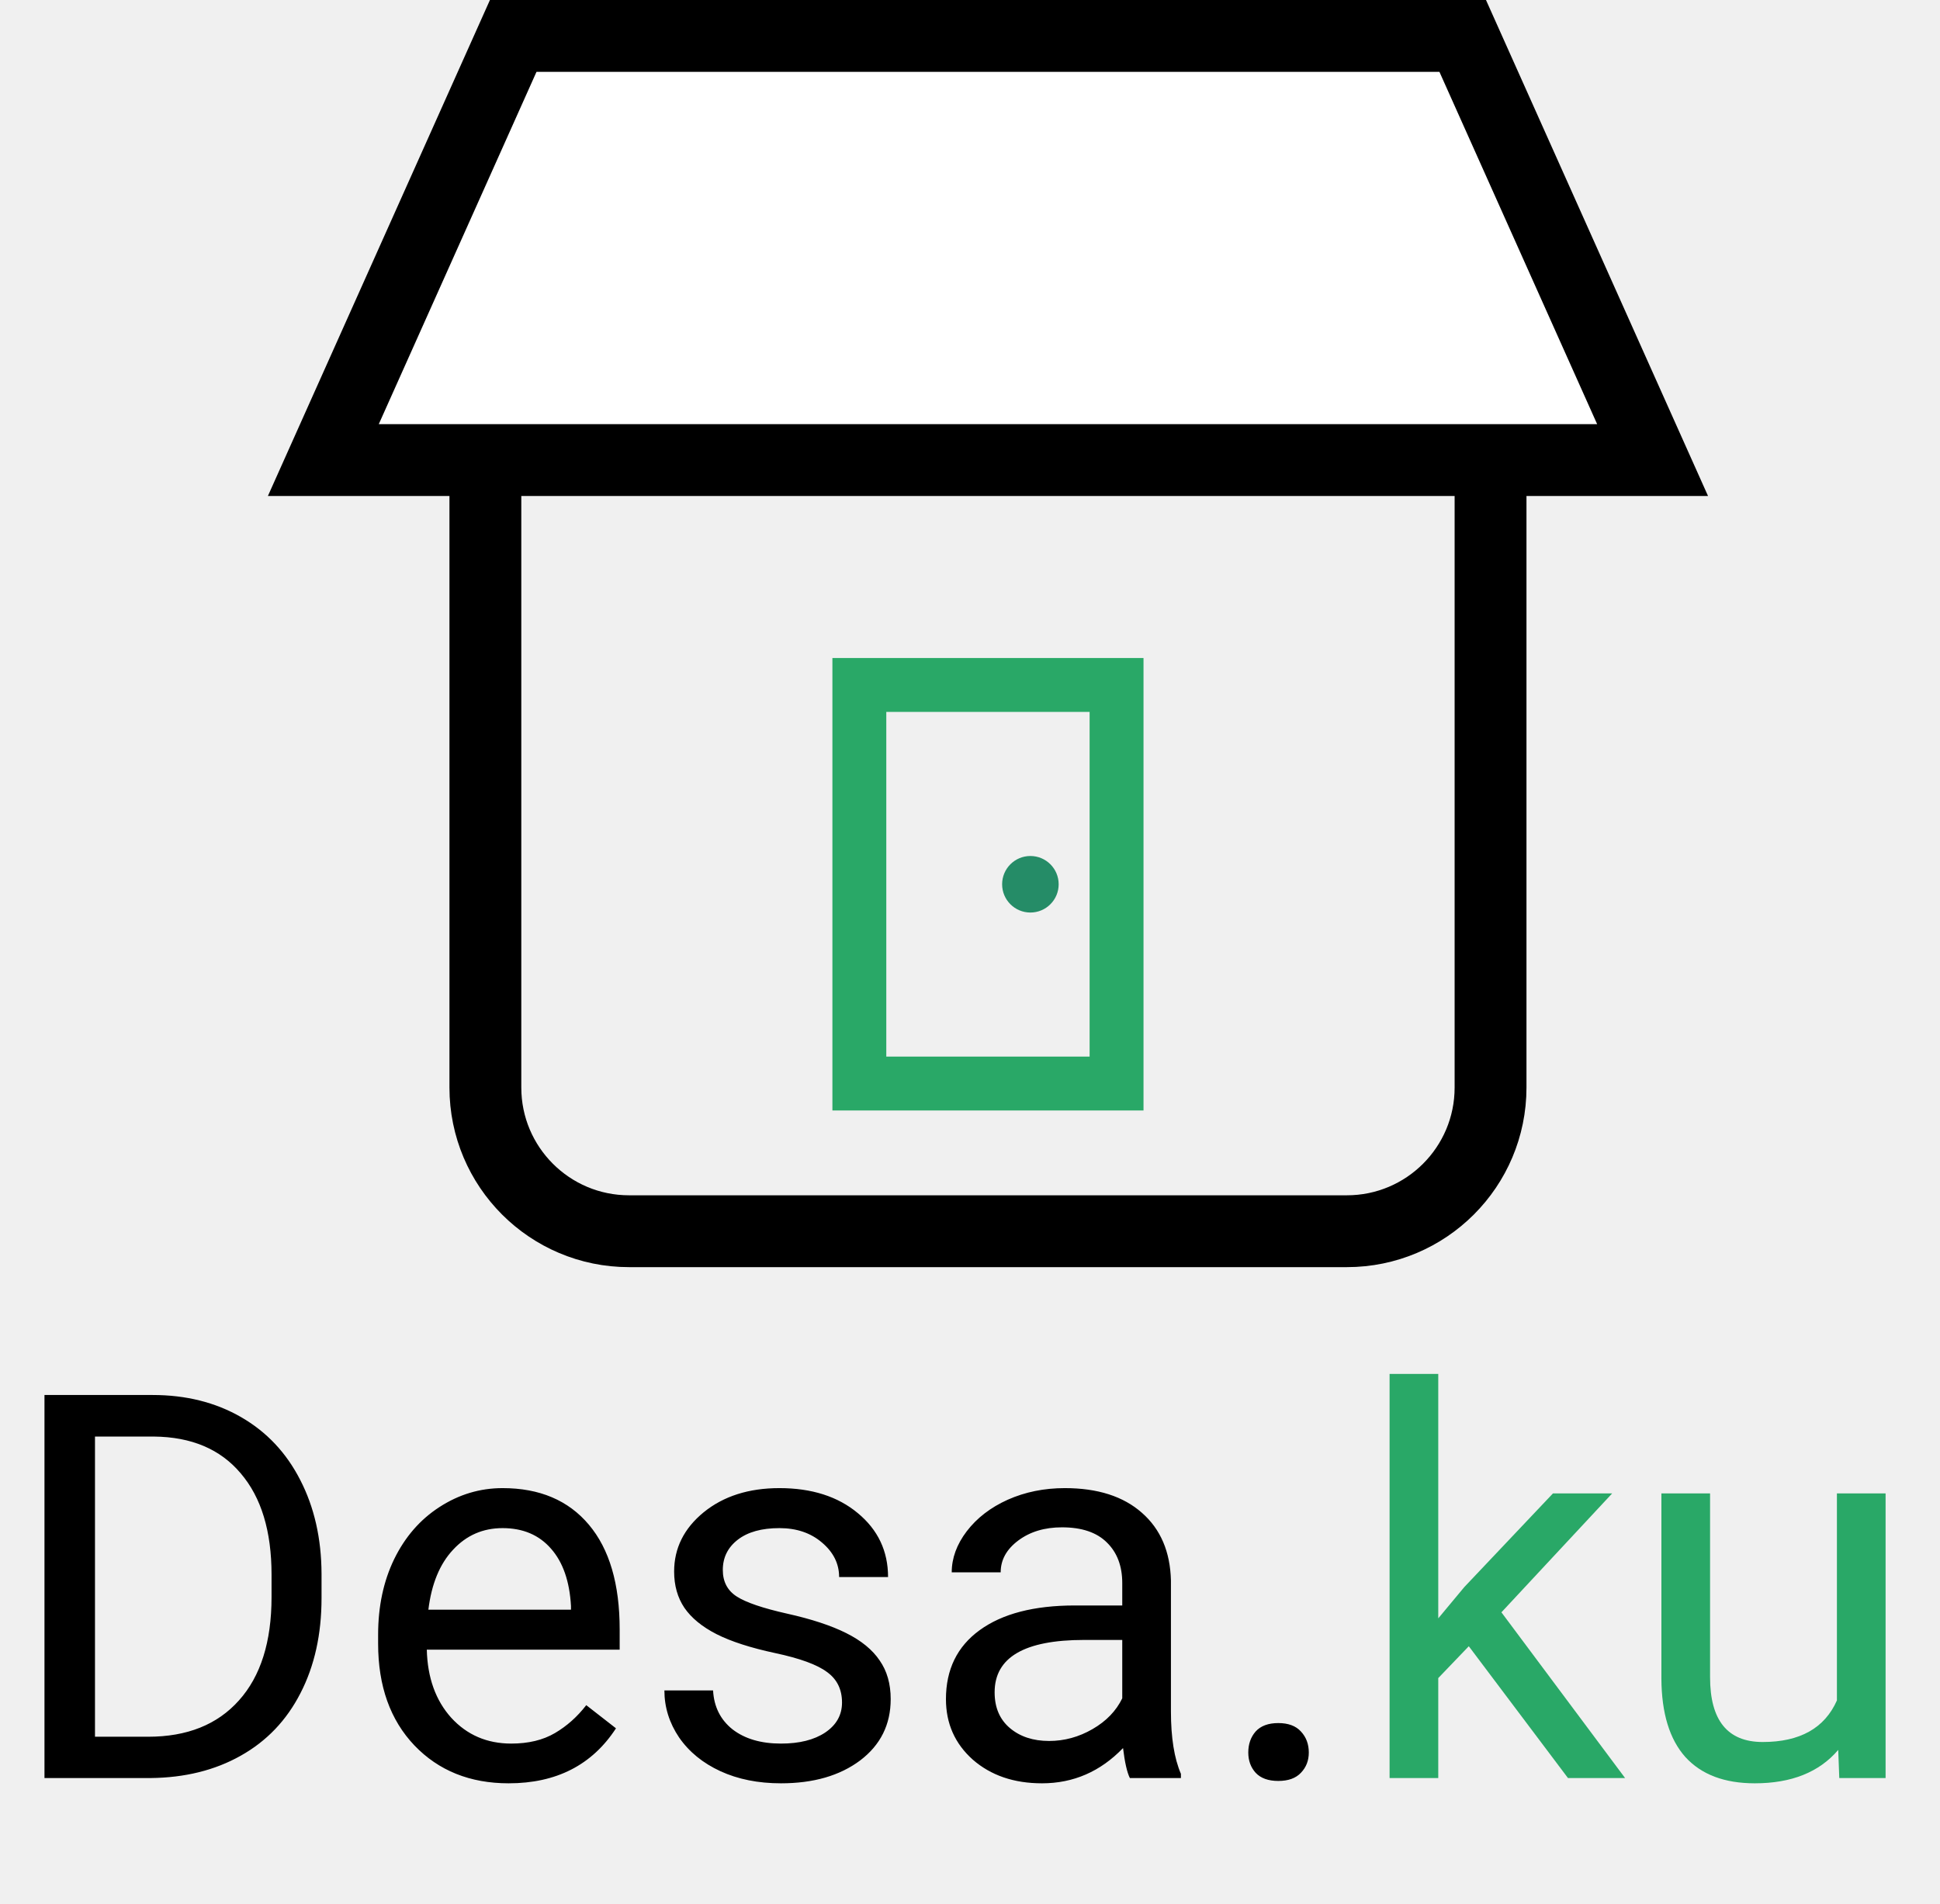
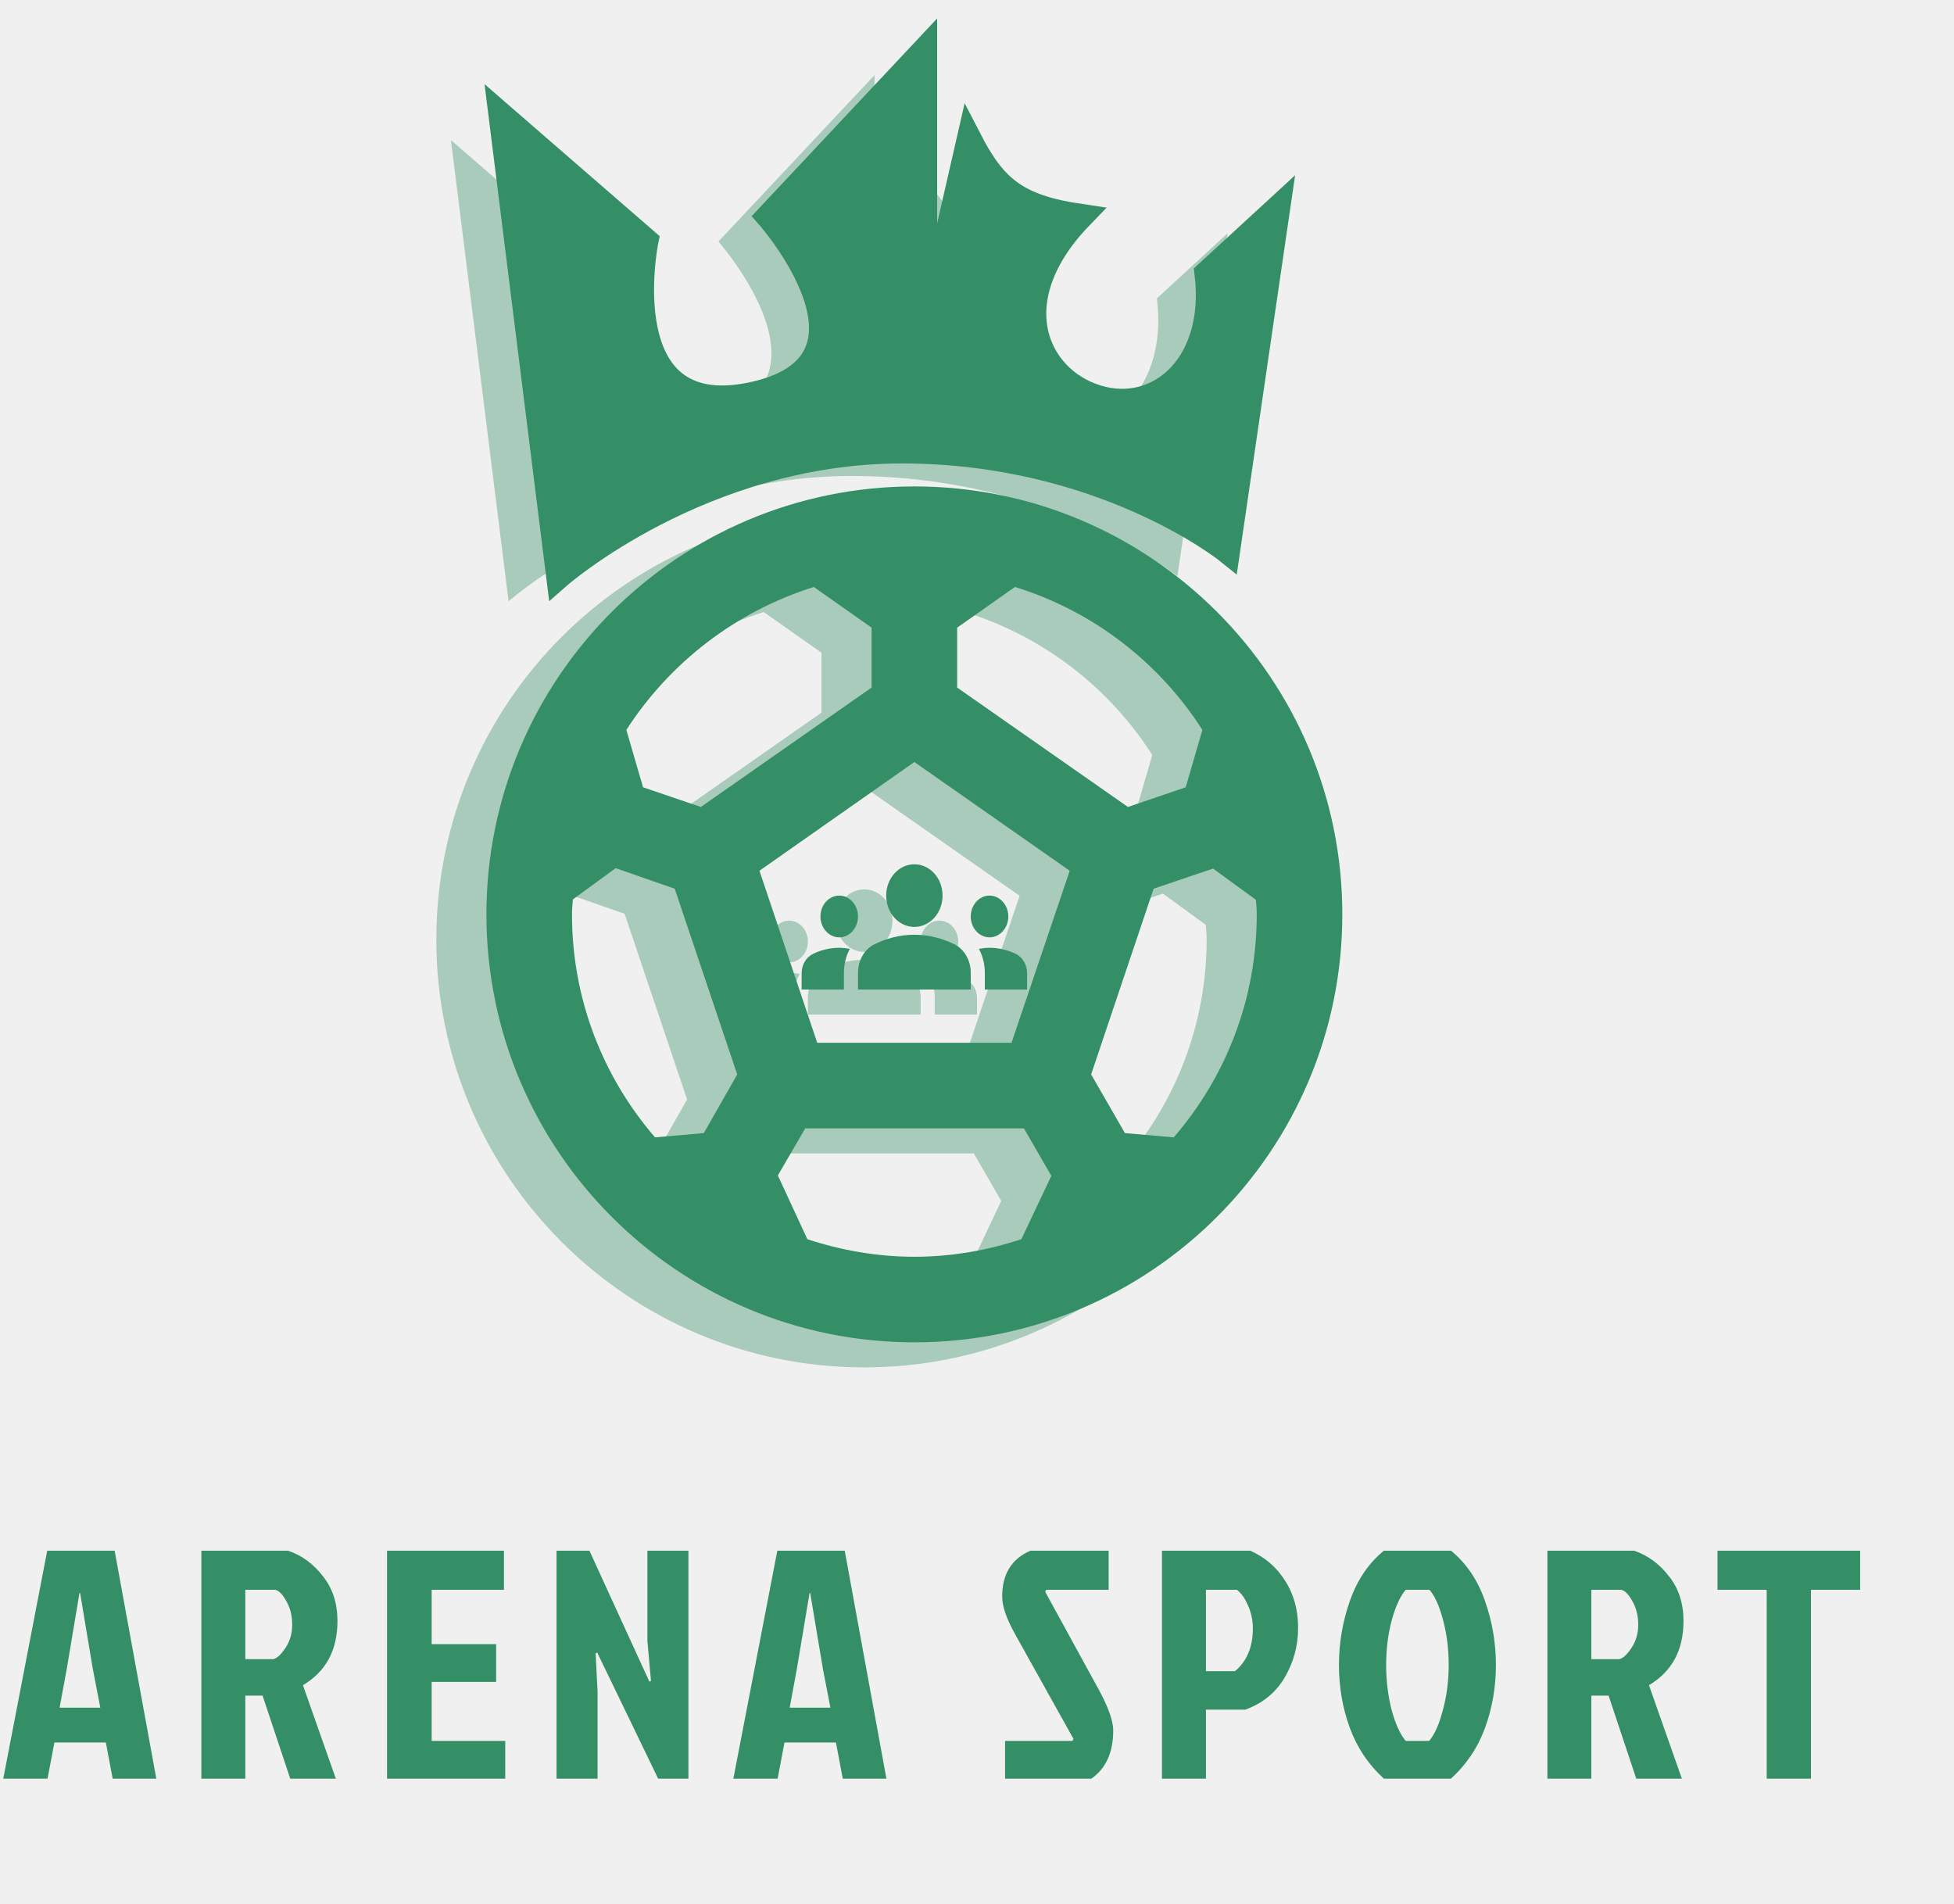
- <svg xmlns="http://www.w3.org/2000/svg" width="108" height="106" viewBox="0 0 108 106" fill="none">
-   <path d="M2.476 99V77.672H8.496C10.352 77.672 11.992 78.082 13.418 78.902C14.844 79.723 15.942 80.89 16.714 82.403C17.495 83.917 17.891 85.655 17.9 87.618V88.981C17.9 90.992 17.51 92.755 16.729 94.269C15.957 95.782 14.849 96.944 13.403 97.755C11.968 98.565 10.293 98.981 8.379 99H2.476ZM5.288 79.986V96.7H8.247C10.415 96.7 12.1 96.026 13.301 94.679C14.512 93.331 15.117 91.412 15.117 88.922V87.677C15.117 85.255 14.546 83.375 13.403 82.037C12.271 80.689 10.659 80.006 8.569 79.986H5.288ZM28.315 99.293C26.167 99.293 24.419 98.59 23.071 97.184C21.724 95.768 21.05 93.878 21.05 91.515V91.017C21.05 89.444 21.348 88.043 21.943 86.812C22.549 85.572 23.389 84.606 24.463 83.912C25.547 83.209 26.719 82.857 27.979 82.857C30.039 82.857 31.641 83.536 32.783 84.894C33.926 86.251 34.497 88.194 34.497 90.724V91.852H23.76C23.799 93.414 24.253 94.679 25.122 95.645C26.001 96.603 27.114 97.081 28.462 97.081C29.419 97.081 30.23 96.886 30.894 96.495C31.558 96.105 32.139 95.587 32.637 94.942L34.292 96.231C32.964 98.272 30.972 99.293 28.315 99.293ZM27.979 85.084C26.885 85.084 25.967 85.484 25.225 86.285C24.482 87.076 24.023 88.189 23.848 89.625H31.787V89.42C31.709 88.043 31.338 86.978 30.674 86.227C30.01 85.465 29.111 85.084 27.979 85.084ZM46.875 94.796C46.875 94.064 46.597 93.497 46.04 93.097C45.493 92.686 44.531 92.335 43.154 92.042C41.787 91.749 40.698 91.397 39.888 90.987C39.087 90.577 38.491 90.089 38.101 89.522C37.72 88.956 37.529 88.282 37.529 87.501C37.529 86.202 38.076 85.103 39.17 84.205C40.273 83.307 41.68 82.857 43.389 82.857C45.185 82.857 46.641 83.321 47.754 84.249C48.877 85.177 49.438 86.363 49.438 87.809H46.714C46.714 87.066 46.397 86.427 45.762 85.89C45.137 85.353 44.346 85.084 43.389 85.084C42.402 85.084 41.631 85.299 41.074 85.728C40.518 86.158 40.239 86.72 40.239 87.413C40.239 88.067 40.498 88.561 41.016 88.893C41.533 89.225 42.466 89.542 43.813 89.845C45.171 90.147 46.27 90.509 47.109 90.929C47.949 91.349 48.569 91.856 48.97 92.452C49.38 93.038 49.585 93.756 49.585 94.606C49.585 96.022 49.019 97.159 47.886 98.019C46.753 98.868 45.283 99.293 43.477 99.293C42.207 99.293 41.084 99.068 40.107 98.619C39.131 98.17 38.364 97.545 37.808 96.744C37.261 95.934 36.987 95.06 36.987 94.122H39.697C39.746 95.03 40.107 95.753 40.781 96.29C41.465 96.817 42.363 97.081 43.477 97.081C44.502 97.081 45.322 96.876 45.938 96.466C46.562 96.046 46.875 95.489 46.875 94.796ZM62.9 99C62.744 98.688 62.617 98.131 62.52 97.33C61.26 98.639 59.756 99.293 58.008 99.293C56.445 99.293 55.161 98.853 54.155 97.975C53.159 97.086 52.661 95.963 52.661 94.606C52.661 92.955 53.286 91.676 54.536 90.768C55.796 89.85 57.563 89.391 59.839 89.391H62.476V88.145C62.476 87.198 62.192 86.446 61.626 85.89C61.06 85.323 60.225 85.04 59.121 85.04C58.154 85.04 57.344 85.284 56.69 85.772C56.035 86.261 55.708 86.852 55.708 87.545H52.983C52.983 86.754 53.262 85.992 53.818 85.26C54.385 84.518 55.147 83.932 56.103 83.502C57.07 83.072 58.13 82.857 59.282 82.857C61.108 82.857 62.539 83.316 63.574 84.234C64.609 85.143 65.147 86.397 65.186 87.999V95.294C65.186 96.749 65.371 97.906 65.742 98.766V99H62.9ZM58.403 96.935C59.253 96.935 60.059 96.715 60.82 96.275C61.582 95.836 62.134 95.265 62.476 94.561V91.31H60.352C57.031 91.31 55.371 92.281 55.371 94.225C55.371 95.074 55.654 95.738 56.221 96.217C56.787 96.695 57.515 96.935 58.403 96.935ZM69.492 97.579C69.492 97.11 69.629 96.72 69.902 96.407C70.186 96.095 70.606 95.939 71.162 95.939C71.719 95.939 72.139 96.095 72.422 96.407C72.715 96.72 72.861 97.11 72.861 97.579C72.861 98.028 72.715 98.404 72.422 98.707C72.139 99.01 71.719 99.161 71.162 99.161C70.606 99.161 70.186 99.01 69.902 98.707C69.629 98.404 69.492 98.028 69.492 97.579Z" fill="black" />
-   <path d="M81.768 91.661L80.068 93.434V99H77.358V76.5H80.068V90.108L81.519 88.365L86.455 83.15H89.751L83.584 89.772L90.469 99H87.29L81.768 91.661ZM102.334 97.433C101.279 98.673 99.731 99.293 97.69 99.293C96.001 99.293 94.712 98.805 93.823 97.828C92.944 96.842 92.5 95.387 92.49 93.463V83.15H95.2V93.39C95.2 95.792 96.177 96.993 98.13 96.993C100.2 96.993 101.577 96.222 102.261 94.679V83.15H104.971V99H102.393L102.334 97.433Z" fill="#29A867" />
-   <path d="M29.021 20.468H27.021V22.468V60.553C27.021 64.971 30.603 68.553 35.021 68.553H74.979C79.397 68.553 82.979 64.971 82.979 60.553V22.468V20.468H80.979H29.021Z" stroke="black" stroke-width="4" />
-   <rect x="47.84" y="38.138" width="14.319" height="22.192" stroke="#29A867" stroke-width="3" />
-   <path d="M81.429 2H28.571L18 25.617H92L81.429 2Z" fill="white" stroke="black" stroke-width="4" />
-   <circle cx="57.362" cy="49.235" r="1.574" fill="#258C67" />
+ <svg xmlns="http://www.w3.org/2000/svg" width="78" height="76" viewBox="0 0 78 76" fill="none">
+   <path d="M4.498 71L4.225 69.557H2.171L1.898 71H0.13L1.885 61.9H4.576L6.24 71H4.498ZM3.172 63.59L2.665 66.619L2.379 68.166H4.004L3.705 66.619L3.198 63.59H3.172ZM8.037 61.9H11.495C12.041 62.082 12.505 62.42 12.886 62.914C13.276 63.399 13.471 63.997 13.471 64.708C13.471 65.869 13.012 66.723 12.093 67.269L13.406 71H11.586L10.481 67.685H9.792V71H8.037V61.9ZM9.792 63.46V66.229H10.91C11.057 66.194 11.218 66.047 11.391 65.787C11.573 65.518 11.664 65.206 11.664 64.851C11.664 64.496 11.586 64.184 11.43 63.915C11.283 63.646 11.135 63.495 10.988 63.46H9.792ZM15.45 71V61.9H20.117V63.46H17.231V65.631H19.805V67.139H17.231V69.492H20.169V71H15.45ZM26.272 71L23.841 65.969L23.776 65.995L23.854 67.529V71H22.216V61.9H23.529L25.921 67.126L25.986 67.1L25.843 65.501V61.9H27.481V71H26.272ZM33.642 71L33.369 69.557H31.315L31.042 71H29.274L31.029 61.9H33.72L35.384 71H33.642ZM32.316 63.59L31.809 66.619L31.523 68.166H33.148L32.849 66.619L32.342 63.59H32.316ZM41.136 61.9H44.255V63.46H41.76L41.721 63.538L43.8 67.334C44.225 68.097 44.438 68.677 44.438 69.076C44.438 69.951 44.147 70.593 43.566 71H40.121V69.492H42.812L42.852 69.414L40.511 65.215C40.173 64.608 40.005 64.114 40.005 63.733C40.005 62.832 40.382 62.221 41.136 61.9ZM48.139 63.46V66.71H49.295C49.772 66.32 50.011 65.748 50.011 64.994C50.011 64.673 49.946 64.37 49.816 64.084C49.694 63.798 49.547 63.59 49.373 63.46H48.139ZM46.383 71V61.9H49.907C50.496 62.16 50.959 62.559 51.297 63.096C51.644 63.633 51.818 64.262 51.818 64.981C51.818 65.692 51.64 66.35 51.285 66.957C50.929 67.564 50.405 67.993 49.712 68.244H48.139V71H46.383ZM57.92 61.9C58.527 62.394 58.978 63.057 59.272 63.889C59.567 64.721 59.714 65.579 59.714 66.463C59.714 67.338 59.571 68.17 59.285 68.959C58.999 69.748 58.544 70.428 57.92 71H55.242C54.618 70.428 54.163 69.748 53.877 68.959C53.591 68.17 53.448 67.338 53.448 66.463C53.448 65.579 53.596 64.721 53.89 63.889C54.185 63.057 54.636 62.394 55.242 61.9H57.92ZM56.113 69.492H57.049C57.266 69.241 57.448 68.833 57.595 68.27C57.751 67.698 57.829 67.096 57.829 66.463C57.829 65.83 57.756 65.237 57.608 64.682C57.461 64.119 57.279 63.711 57.062 63.46H56.113C55.897 63.711 55.71 64.119 55.554 64.682C55.407 65.237 55.333 65.83 55.333 66.463C55.333 67.096 55.407 67.698 55.554 68.27C55.71 68.833 55.897 69.241 56.113 69.492ZM61.768 61.9H65.226C65.772 62.082 66.236 62.42 66.617 62.914C67.007 63.399 67.202 63.997 67.202 64.708C67.202 65.869 66.743 66.723 65.824 67.269L67.137 71H65.317L64.212 67.685H63.523V71H61.768V61.9ZM63.523 63.46V66.229H64.641C64.788 66.194 64.949 66.047 65.122 65.787C65.304 65.518 65.395 65.206 65.395 64.851C65.395 64.496 65.317 64.184 65.161 63.915C65.014 63.646 64.867 63.495 64.719 63.46H63.523ZM70.523 63.46H68.56V61.9H74.254V63.46H72.291V71H70.523V63.46Z" fill="#358F66" />
+   <g clip-path="url(#clip0_5089_92)">
+     <path d="M34.5 20.417C25.07 20.417 17.417 28.07 17.417 37.5C17.417 46.93 25.07 54.583 34.5 54.583C43.93 54.583 51.583 46.93 51.583 37.5C51.583 28.07 43.93 20.417 34.5 20.417ZM36.208 26.054L38.515 24.431C41.624 25.388 44.272 27.438 45.997 30.137L45.331 32.426L43.025 33.212L36.208 28.446V26.054ZM30.485 24.431L32.792 26.054V28.446L25.976 33.212L23.669 32.426L23.003 30.137C24.728 27.455 27.376 25.405 30.485 24.431ZM26.095 46.23L24.148 46.401C22.081 44.009 20.833 40.9 20.833 37.5C20.833 37.295 20.851 37.107 20.868 36.902L22.576 35.655L24.933 36.475L27.428 43.889L26.095 46.23ZM38.771 50.466C37.421 50.91 35.986 51.167 34.5 51.167C33.014 51.167 31.579 50.91 30.229 50.466L29.05 47.921L30.144 46.042H38.873L39.967 47.938L38.771 50.466ZM38.378 42.625H30.622L28.316 35.758L34.5 31.418L40.701 35.758L38.378 42.625ZM44.853 46.401L42.905 46.23L41.556 43.889L44.05 36.475L46.424 35.672L48.133 36.919C48.15 37.107 48.167 37.295 48.167 37.5C48.167 40.9 46.92 44.009 44.853 46.401Z" fill="#358F66" fill-opacity="0.38" />
+   </g>
+   <g clip-path="url(#clip1_5089_92)">
+     <path d="M34.5 38.312C35.111 38.312 35.651 38.475 36.09 38.688C36.495 38.888 36.75 39.337 36.75 39.825V40.5H32.25V39.829C32.25 39.337 32.505 38.888 32.91 38.692C33.349 38.475 33.889 38.312 34.5 38.312ZM31.5 38.417C31.913 38.417 32.25 38.042 32.25 37.583C32.25 37.125 31.913 36.75 31.5 36.75C31.087 36.75 30.75 37.125 30.75 37.583C30.75 38.042 31.087 38.417 31.5 38.417ZM31.924 38.875C31.785 38.85 31.646 38.833 31.5 38.833C31.129 38.833 30.776 38.921 30.457 39.075C30.18 39.208 30 39.508 30 39.846V40.5H31.688V39.829C31.688 39.483 31.774 39.158 31.924 38.875ZM37.5 38.417C37.913 38.417 38.25 38.042 38.25 37.583C38.25 37.125 37.913 36.75 37.5 36.75C37.087 36.75 36.75 37.125 36.75 37.583C36.75 38.042 37.087 38.417 37.5 38.417ZM39 39.846C39 39.508 38.82 39.208 38.542 39.075C38.224 38.921 37.871 38.833 37.5 38.833C37.354 38.833 37.215 38.85 37.076 38.875C37.226 39.158 37.312 39.483 37.312 39.829V40.5H39V39.846ZM34.5 35.5C35.123 35.5 35.625 36.058 35.625 36.75C35.625 37.442 35.123 38 34.5 38C33.877 38 33.375 37.442 33.375 36.75C33.375 36.058 33.877 35.5 34.5 35.5Z" fill="#358F66" fill-opacity="0.38" />
+   </g>
+   <path d="M23.785 10.613L18 5.592L20.302 24C20.302 24 26 19 34 19C42.031 19 47 23 47 23L49 9.317L46.182 11.909C46.612 15.436 44.395 17.485 42.029 16.93C39.458 16.327 37.791 13.101 41.139 9.641C38.573 9.265 37.689 8.502 36.689 6.564L34.909 14.338V3L28.679 9.641C28.679 9.641 33.897 15.569 27.938 16.768C22.301 17.902 23.785 10.613 23.785 10.613Z" fill="#358F66" fill-opacity="0.38" />
+   <g clip-path="url(#clip2_5089_92)">
+     <path d="M36.5 19.417C27.07 19.417 19.417 27.07 19.417 36.5C19.417 45.93 27.07 53.583 36.5 53.583C45.93 53.583 53.583 45.93 53.583 36.5C53.583 27.07 45.93 19.417 36.5 19.417ZM38.208 25.054L40.515 23.431C43.624 24.388 46.272 26.438 47.997 29.137L47.331 31.426L45.025 32.212L38.208 27.446V25.054ZM32.486 23.431L34.792 25.054V27.446L27.976 32.212L25.669 31.426L25.003 29.137C26.728 26.455 29.376 24.405 32.486 23.431ZM28.095 45.23L26.148 45.401C24.081 43.009 22.833 39.9 22.833 36.5C22.833 36.295 22.851 36.107 22.868 35.902L24.576 34.655L26.933 35.475L29.428 42.889L28.095 45.23ZM40.771 49.466C39.421 49.91 37.986 50.167 36.5 50.167C35.014 50.167 33.579 49.91 32.229 49.466L31.05 46.921L32.144 45.042H40.873L41.967 46.938L40.771 49.466ZM40.378 41.625H32.622L30.316 34.758L36.5 30.418L42.701 34.758L40.378 41.625ZM46.853 45.401L44.905 45.23L43.556 42.889L46.05 35.475L48.424 34.672L50.133 35.919C50.15 36.107 50.167 36.295 50.167 36.5C50.167 39.9 48.92 43.009 46.853 45.401Z" fill="#358F66" />
+   </g>
+   <g clip-path="url(#clip3_5089_92)">
+     <path d="M36.5 37.312C37.111 37.312 37.651 37.475 38.09 37.688C38.495 37.888 38.75 38.337 38.75 38.825V39.5H34.25V38.829C34.25 38.337 34.505 37.888 34.91 37.692C35.349 37.475 35.889 37.312 36.5 37.312ZM33.5 37.417C33.913 37.417 34.25 37.042 34.25 36.583C34.25 36.125 33.913 35.75 33.5 35.75C33.087 35.75 32.75 36.125 32.75 36.583C32.75 37.042 33.087 37.417 33.5 37.417ZM33.924 37.875C33.785 37.85 33.646 37.833 33.5 37.833C33.129 37.833 32.776 37.921 32.458 38.075C32.18 38.208 32 38.508 32 38.846V39.5H33.688V38.829C33.688 38.483 33.774 38.158 33.924 37.875ZM39.5 37.417C39.913 37.417 40.25 37.042 40.25 36.583C40.25 36.125 39.913 35.75 39.5 35.75C39.087 35.75 38.75 36.125 38.75 36.583C38.75 37.042 39.087 37.417 39.5 37.417ZM41 38.846C41 38.508 40.82 38.208 40.542 38.075C40.224 37.921 39.871 37.833 39.5 37.833C39.354 37.833 39.215 37.85 39.076 37.875C39.226 38.158 39.312 38.483 39.312 38.829V39.5H41V38.846ZM36.5 34.5C37.123 34.5 37.625 35.058 37.625 35.75C37.625 36.442 37.123 37 36.5 37C35.877 37 35.375 36.442 35.375 35.75C35.375 35.058 35.877 34.5 36.5 34.5Z" fill="#358F66" />
+   </g>
+   <path d="M25.785 9.613L20 4.592L22.302 23C22.302 23 28 18 36 18C44.031 18 49 22 49 22L51 8.317L48.182 10.909C48.612 14.436 46.395 16.485 44.029 15.93C41.458 15.327 39.791 12.101 43.139 8.641C40.573 8.265 39.689 7.502 38.689 5.564L36.909 13.338V2L30.679 8.641C30.679 8.641 35.897 14.569 29.938 15.768C24.301 16.902 25.785 9.613 25.785 9.613Z" fill="#358F66" stroke="#358F66" />
+   <defs>
+     <clipPath id="clip0_5089_92">
+       <rect width="41" height="41" fill="white" transform="translate(14 17)" />
+     </clipPath>
+     <clipPath id="clip1_5089_92">
+       <rect width="9" height="10" fill="white" transform="translate(30 33)" />
+     </clipPath>
+     <clipPath id="clip2_5089_92">
+       <rect width="41" height="41" fill="white" transform="translate(16 16)" />
+     </clipPath>
+     <clipPath id="clip3_5089_92">
+       <rect width="9" height="10" fill="white" transform="translate(32 32)" />
+     </clipPath>
+   </defs>
</svg>
